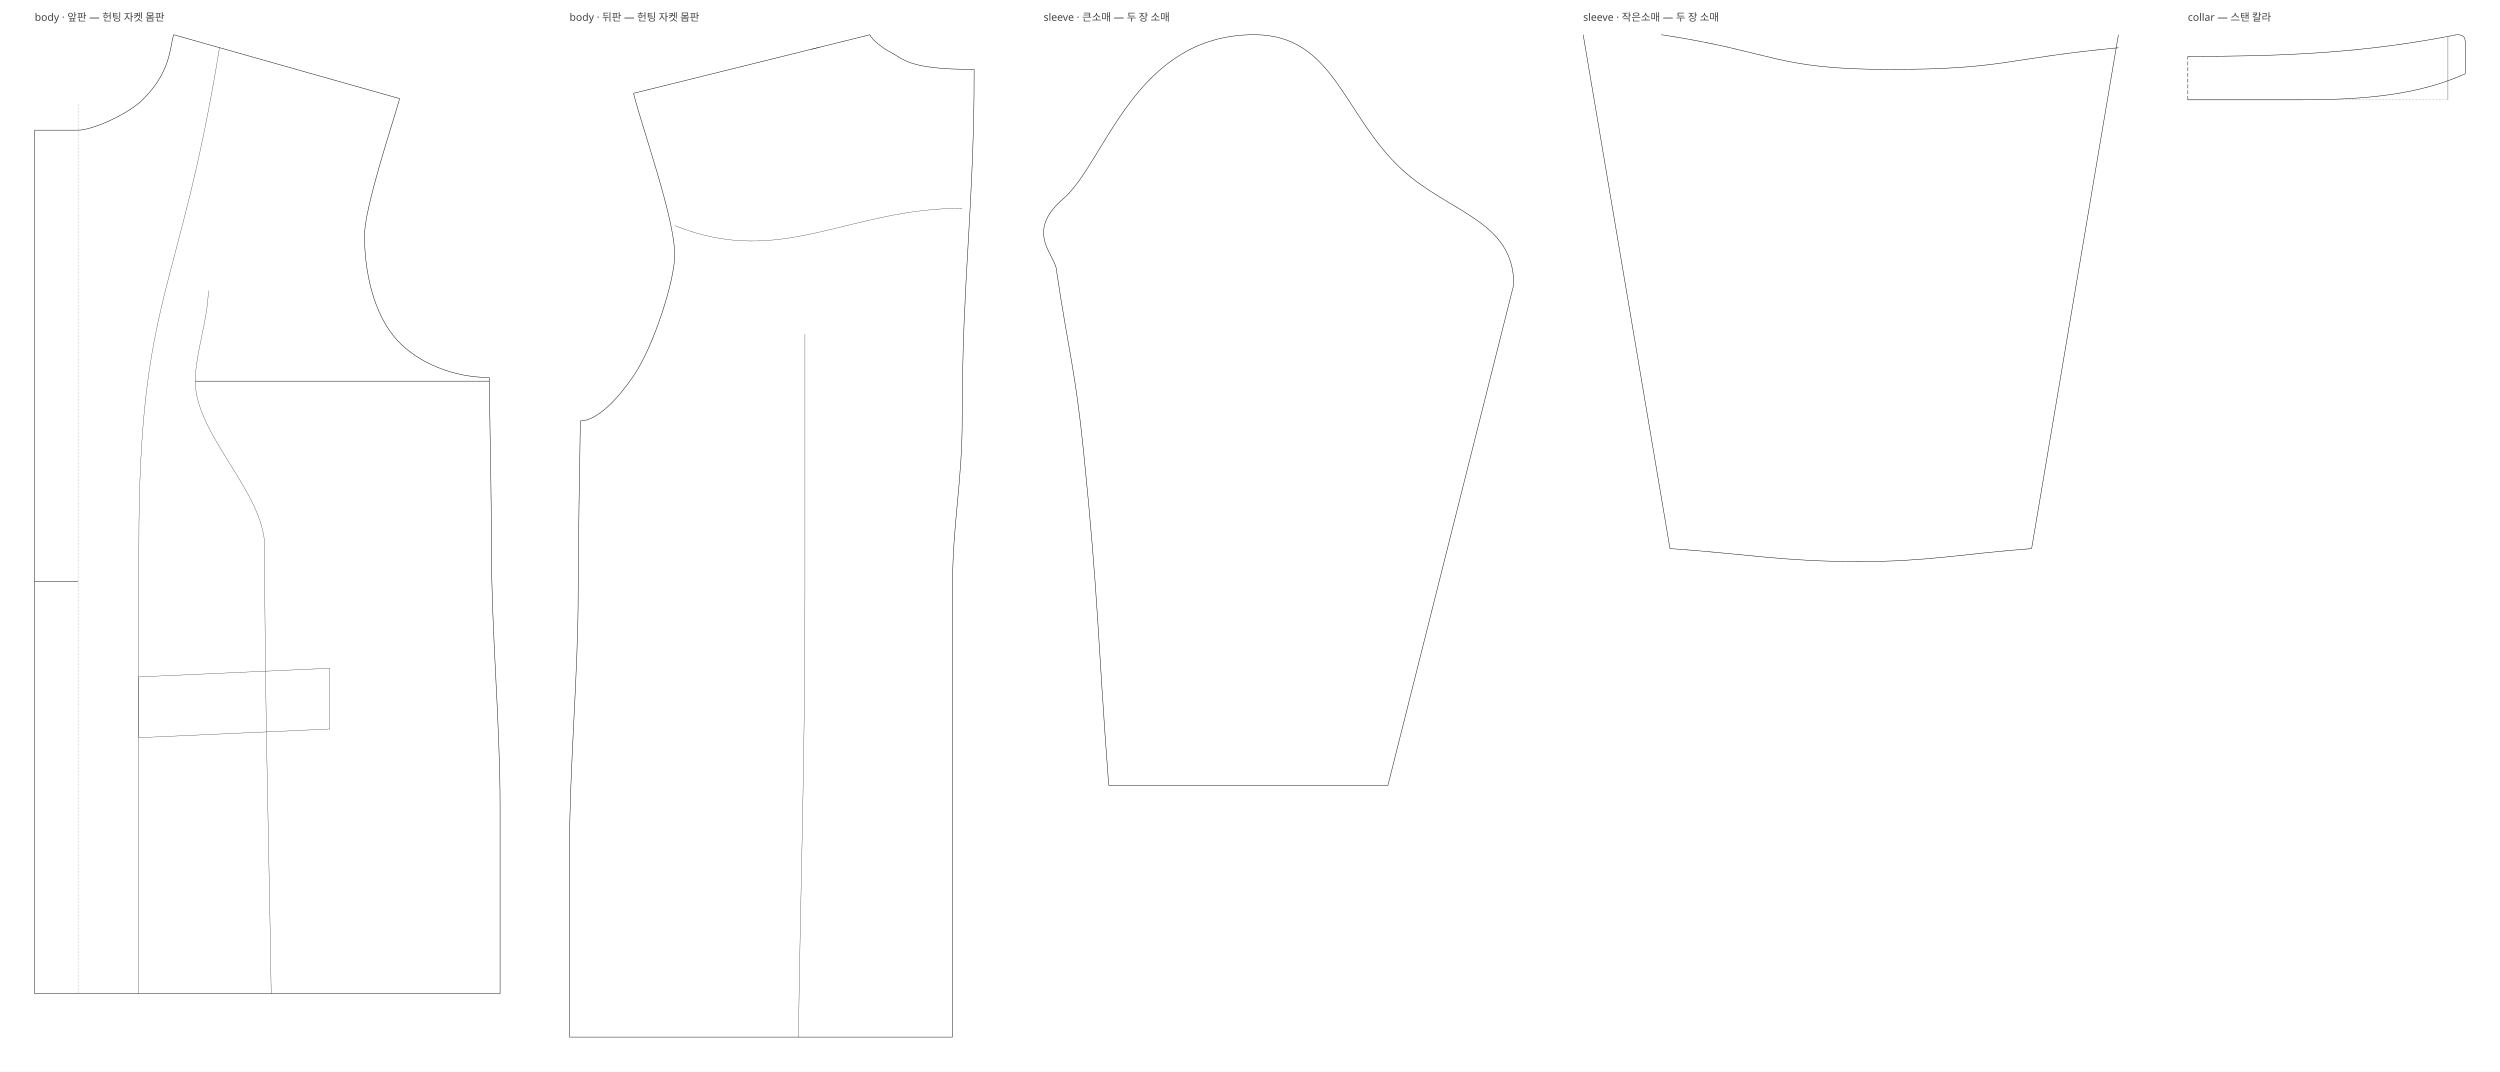
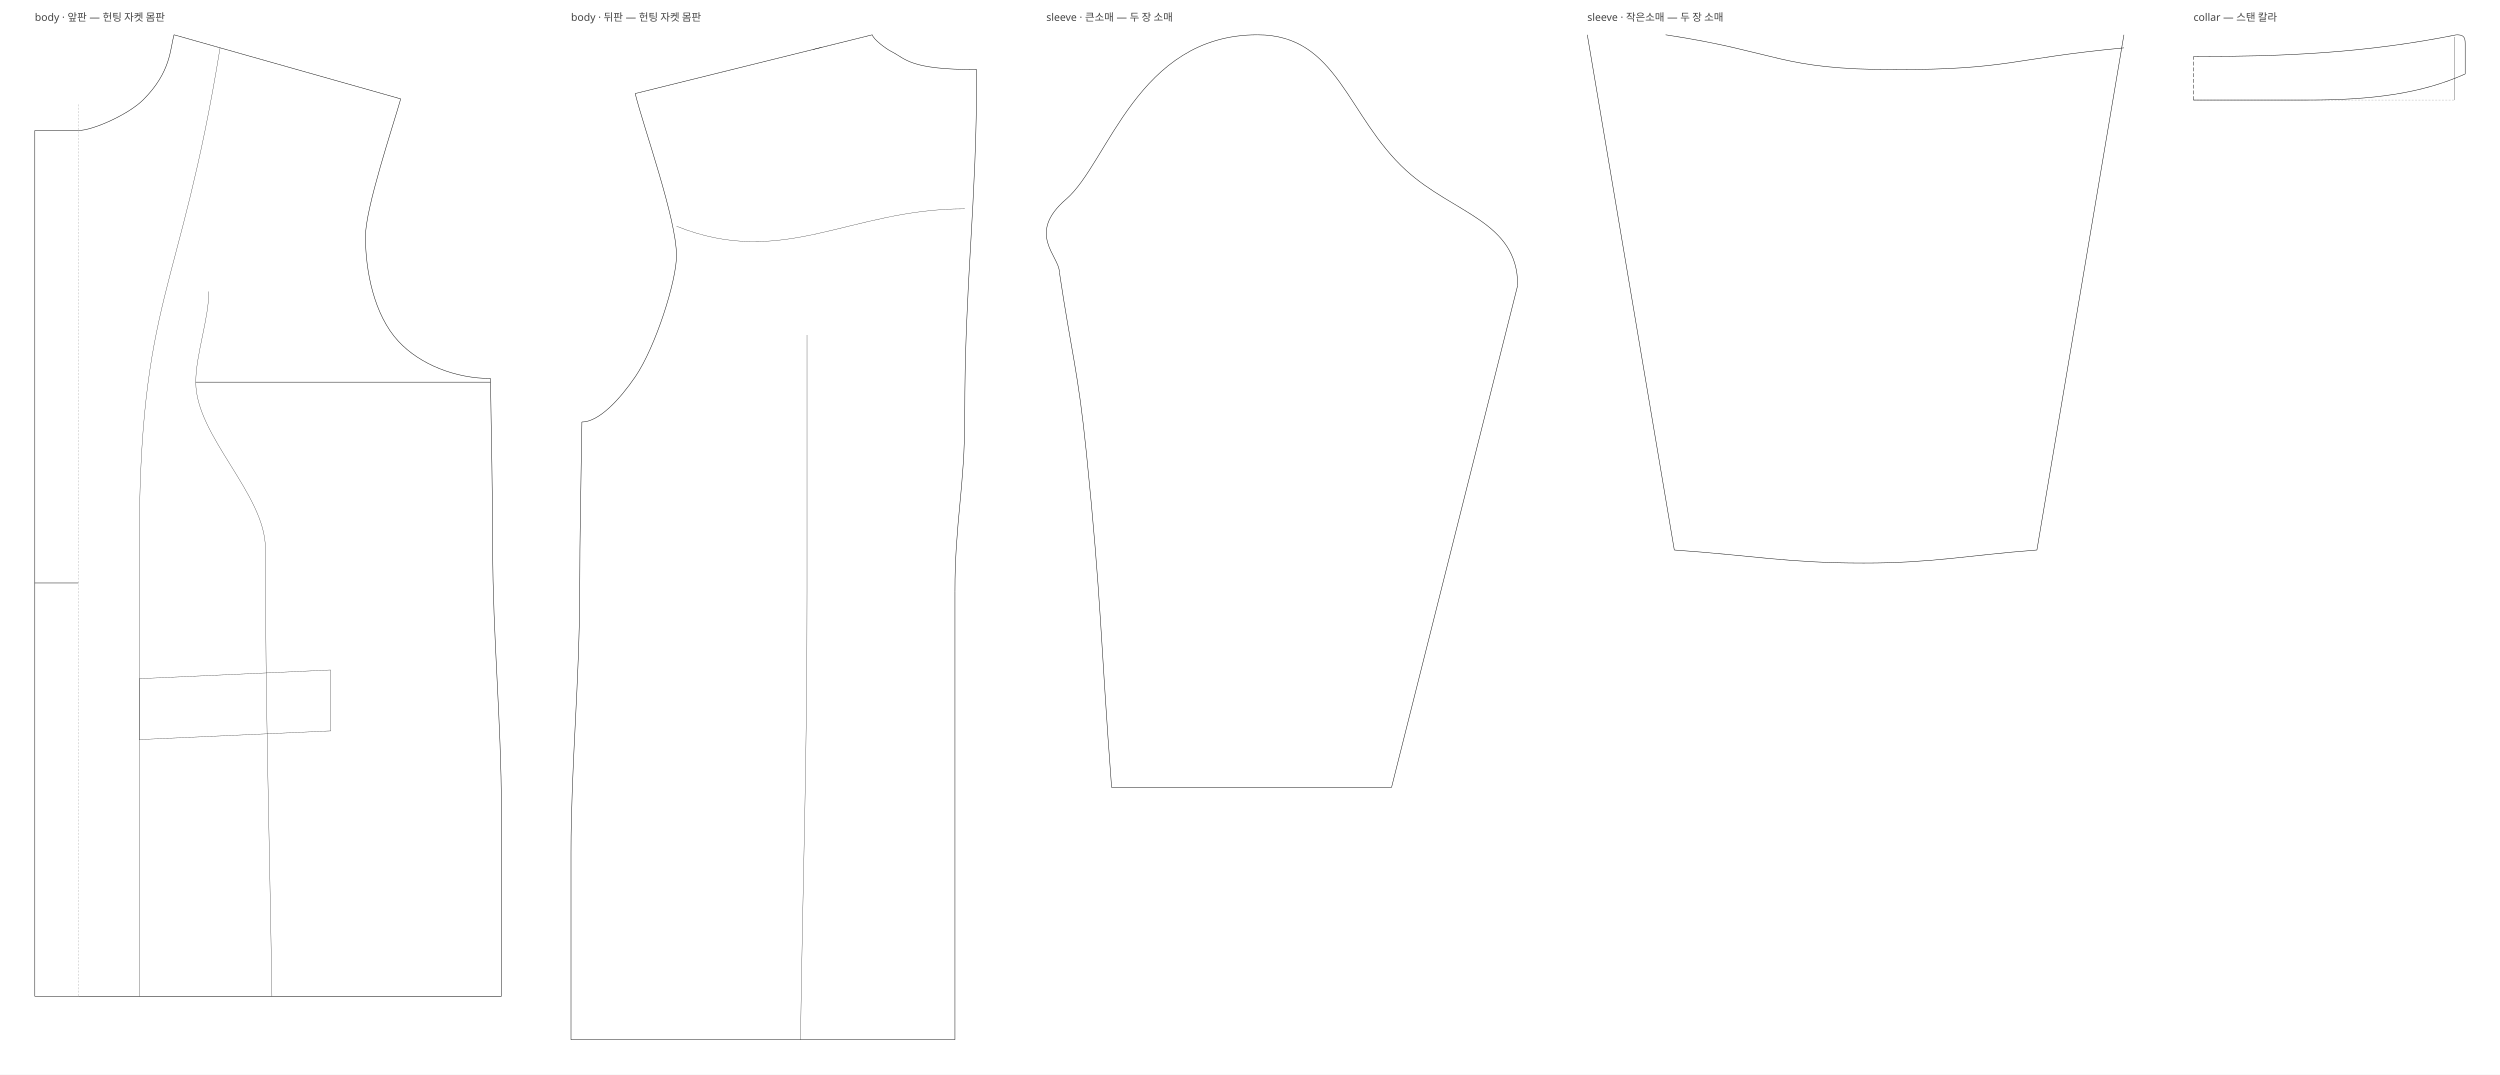
- <svg xmlns="http://www.w3.org/2000/svg" width="1829.243mm" height="784.225mm" viewBox="0 0 1829.243 784.225">
+ <svg xmlns="http://www.w3.org/2000/svg" width="1824.496mm" height="784.225mm" viewBox="0 0 1824.496 784.225">
  <rect width="100%" height="100%" fill="white" />
  <g id="body · 앞판">
    <g id="outline" fill="none" stroke="#111" stroke-width="0.35">
      <path d="M127 25.4L292.433 72.169" />
      <path d="M292.433 72.169C286.792 92.124 266.7 151.873 266.7 172.61C266.7 197.442 272.79 229.606 290.722 249.028C306.471 266.085 332.589 276.225 357.981 276.225" />
      <path d="M357.981 276.225L357.981 278.903" />
      <path d="M357.981 278.903C358.505 318.882 359.569 360.068 359.569 400.05C359.569 462.95 365.919 527.65 365.919 590.55C365.919 635.603 365.919 682.022 365.919 727.075" />
      <path d="M57.15 727.075C180.657 727.075 242.411 727.075 365.919 727.075" />
      <path d="M25.4 95.25L25.4 727.075" />
      <path d="M25.4 727.075L57.15 727.075" />
      <path d="M127 25.4C124.146 35.494 124.947 52.402 104.549 72.799C93.794 83.554 67.639 95.25 57.15 95.25" />
      <path d="M57.15 95.25L25.4 95.25" />
    </g>
    <g id="dart" fill="none" stroke="#111" stroke-width="0.35">
      <path d="M357.981 278.903L142.875 278.903L357.981 278.903" />
    </g>
    <g id="construction" fill="none" stroke="#888" stroke-width="0.21" stroke-dasharray="1.4,1.05">
      <path d="M57.15 76.2L57.15 727.075" />
    </g>
    <g id="mark" fill="none" stroke="#111" stroke-width="0.21">
      <path d="M152.4 212.725C152.4 232.783 142.875 258.845 142.875 278.903C142.875 318.313 193.675 360.64 193.675 400.05C193.675 514.521 196.771 612.616 198.438 727.075" />
      <path d="M101.6 495.3L241.3 488.95" />
      <path d="M101.6 495.3L101.6 539.75L241.3 533.4L241.3 488.95" />
      <path d="M160.608 34.901C131.104 217.476 101.6 215.107 101.6 400.05C101.6 530.86 101.6 596.265 101.6 727.075" />
    </g>
    <g id="notch" fill="none" stroke="#111" stroke-width="0.35">
      <path d="M57.15 425.45L25.4 425.45" />
    </g>
    <text x="25.4" y="15.24" font-size="7.62" font-family="sans-serif" fill="#444">body · 앞판 — 헌팅 자켓 몸판</text>
  </g>
  <g id="body · 뒤판">
    <g id="outline" fill="none" stroke="#111" stroke-width="0.35">
      <path d="M636.587 25.4C637.453 28.893 646.846 35.706 650.058 37.33C661.509 43.12 663.385 50.8 712.787 50.8" />
      <path d="M463.55 68.262C469.713 93.142 493.712 159.679 493.712 186.531C493.712 205.178 478.399 253.221 463.72 274.807C452.193 291.758 436.955 307.975 424.656 307.975" />
      <path d="M712.787 50.8C712.787 152.46 704.056 203.14 704.056 304.8C704.056 355.68 696.912 380.92 696.912 431.8" />
      <path d="M696.912 431.8L696.912 758.825" />
      <path d="M636.587 25.4L463.55 68.262" />
      <path d="M424.656 307.975C424.132 348.837 423.069 390.934 423.069 431.8C423.069 494.7 416.719 559.4 416.719 622.3C416.719 667.353 416.719 713.772 416.719 758.825" />
      <path d="M696.912 758.825C584.835 758.825 528.796 758.825 416.719 758.825" />
    </g>
    <g id="mark" fill="none" stroke="#111" stroke-width="0.21">
      <path d="M599.605 34.561L593.441 36.088" />
      <path d="M588.962 244.475C588.962 268.605 588.962 280.67 588.962 304.8C588.962 355.6 588.962 381 588.962 431.8C588.962 562.624 586.105 628.015 584.2 758.825" />
      <path d="M704.056 152.4C619.766 152.4 571.974 196.405 493.712 165.1" />
    </g>
    <text x="416.719" y="15.24" font-size="7.62" font-family="sans-serif" fill="#444">body · 뒤판 — 헌팅 자켓 몸판</text>
  </g>
  <g id="sleeve · 큰소매">
    <g id="outline" fill="none" stroke="#111" stroke-width="0.35">
      <path d="M773.145 198.671C773.145 186.839 748.662 170.614 778.067 145.357C808.793 118.967 829.911 25.4 917.73 25.4" />
      <path d="M917.73 25.4C976.486 25.4 982.832 84.807 1026.234 124.412C1060.745 155.904 1107.612 161.476 1107.612 208.196" />
      <path d="M1107.612 208.196C1100.593 236.135 1084.041 302.017 1076.96 330.2C1060.007 397.675 1049.811 438.258 1015.537 574.675" />
      <path d="M773.145 198.671C782 257.859 786.79 270.658 792.823 330.2C803.945 439.964 802.955 464.661 811.245 574.675" />
      <path d="M811.245 574.675L1015.537 574.675" />
    </g>
    <text x="763.587" y="15.24" font-size="7.62" font-family="sans-serif" fill="#444">sleeve · 큰소매 — 두 장 소매</text>
  </g>
  <g id="sleeve · 작은소매">
    <g id="outline" fill="none" stroke="#111" stroke-width="0.35">
      <path d="M1158.412 25.4L1221.912 401.404" />
      <path d="M1550.03 25.4L1486.53 401.404" />
      <path d="M1221.912 401.404C1277.206 405.214 1304.722 410.929 1360.147 410.929C1410.843 410.929 1435.976 405.214 1486.53 401.404" />
      <path d="M1550.03 34.925C1466.413 42.862 1466.789 50.8 1382.796 50.8C1298.22 50.8 1299.179 38.1 1215.562 25.4" />
    </g>
    <text x="1158.412" y="15.24" font-size="7.62" font-family="sans-serif" fill="#444">sleeve · 작은소매 — 두 장 소매</text>
  </g>
  <g id="collar">
    <g id="outline" fill="none" stroke="#111" stroke-width="0.35">
-       <path d="M1600.83 73.025C1628.416 73.025 1656.839 73.025 1684.426 73.025C1732.797 73.025 1770.76 68.862 1803.843 53.975" />
-       <path d="M1803.843 53.975C1803.843 46.641 1803.843 39.084 1803.843 31.75C1803.843 26.811 1802.432 25.4 1797.493 25.4" />
-       <path d="M1797.493 25.4C1729.778 38.943 1669.886 41.275 1600.83 41.275" />
+       <path d="M1600.83 73.025C1628.416 73.025 1656.839 73.025 1684.426 73.025C1730.923 73.025 1767.295 68.285 1799.096 53.975" />
+       <path d="M1799.096 53.975C1799.096 46.641 1799.096 39.084 1799.096 31.75C1799.096 26.811 1797.685 25.4 1792.746 25.4" />
+       <path d="M1792.746 25.4C1726.655 38.618 1668.23 41.275 1600.83 41.275" />
    </g>
    <g id="construction" fill="none" stroke="#888" stroke-width="0.21" stroke-dasharray="1.4,1.05">
      <path d="M1600.83 73.025L1791.143 73.025" />
    </g>
    <g id="mark" fill="none" stroke="#111" stroke-width="0.21">
      <path d="M1791.143 73.025L1791.143 26.987" />
    </g>
    <g id="fold" fill="none" stroke="#111" stroke-width="0.35" stroke-dasharray="2.8,1.4">
      <path d="M1600.83 73.025L1600.83 41.275" />
    </g>
    <text x="1600.83" y="15.24" font-size="7.62" font-family="sans-serif" fill="#444">collar — 스탠 칼라</text>
  </g>
</svg>
